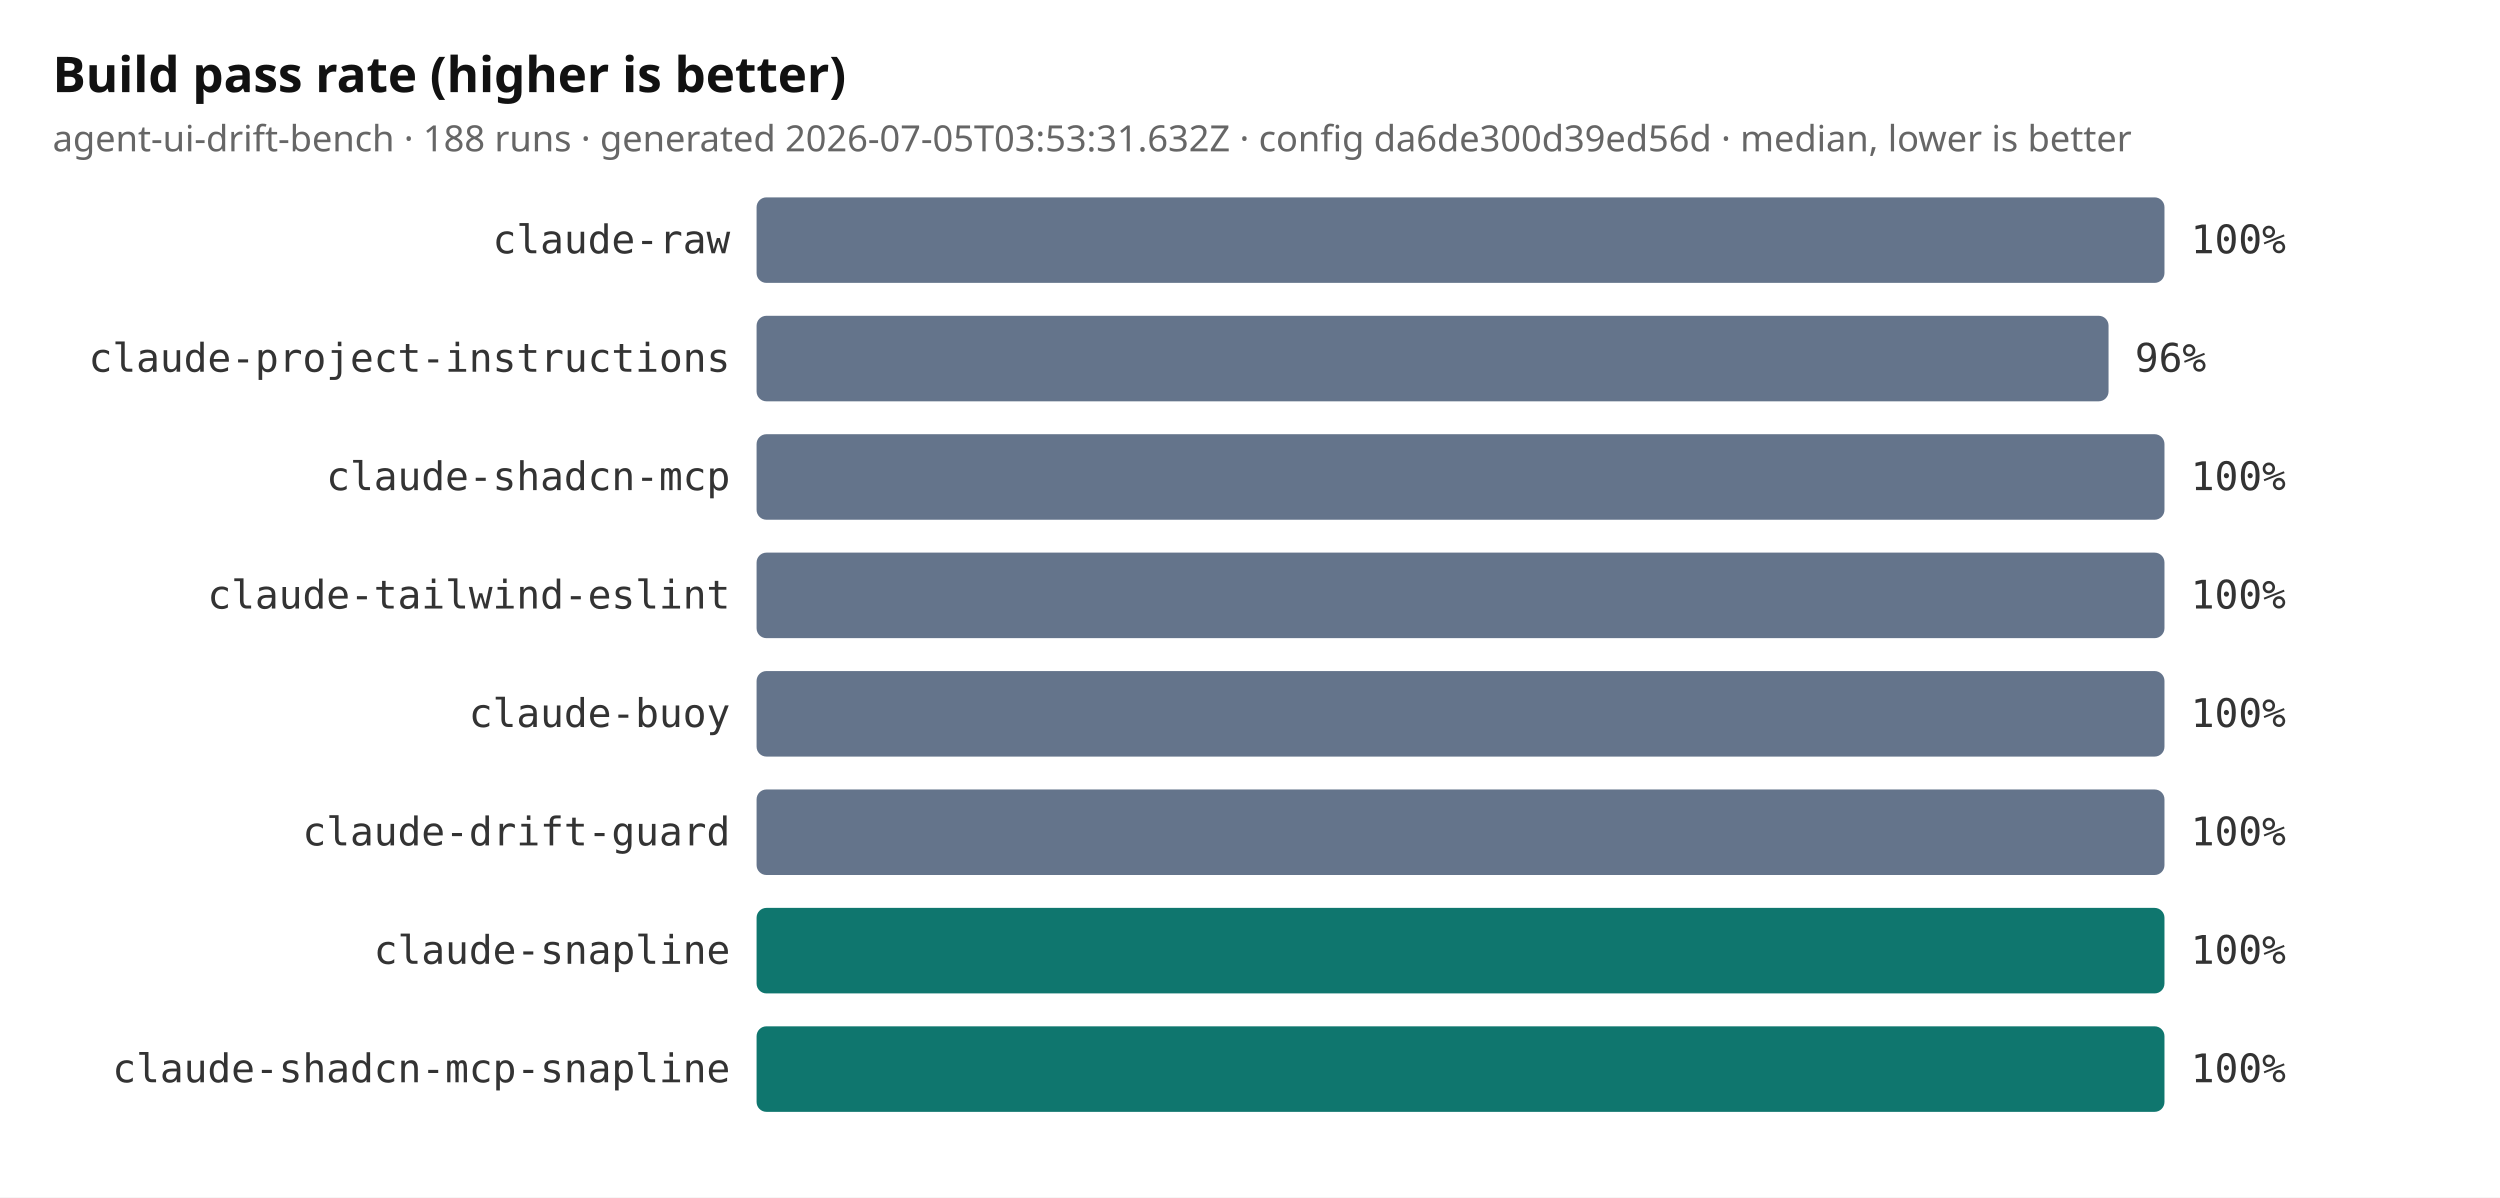
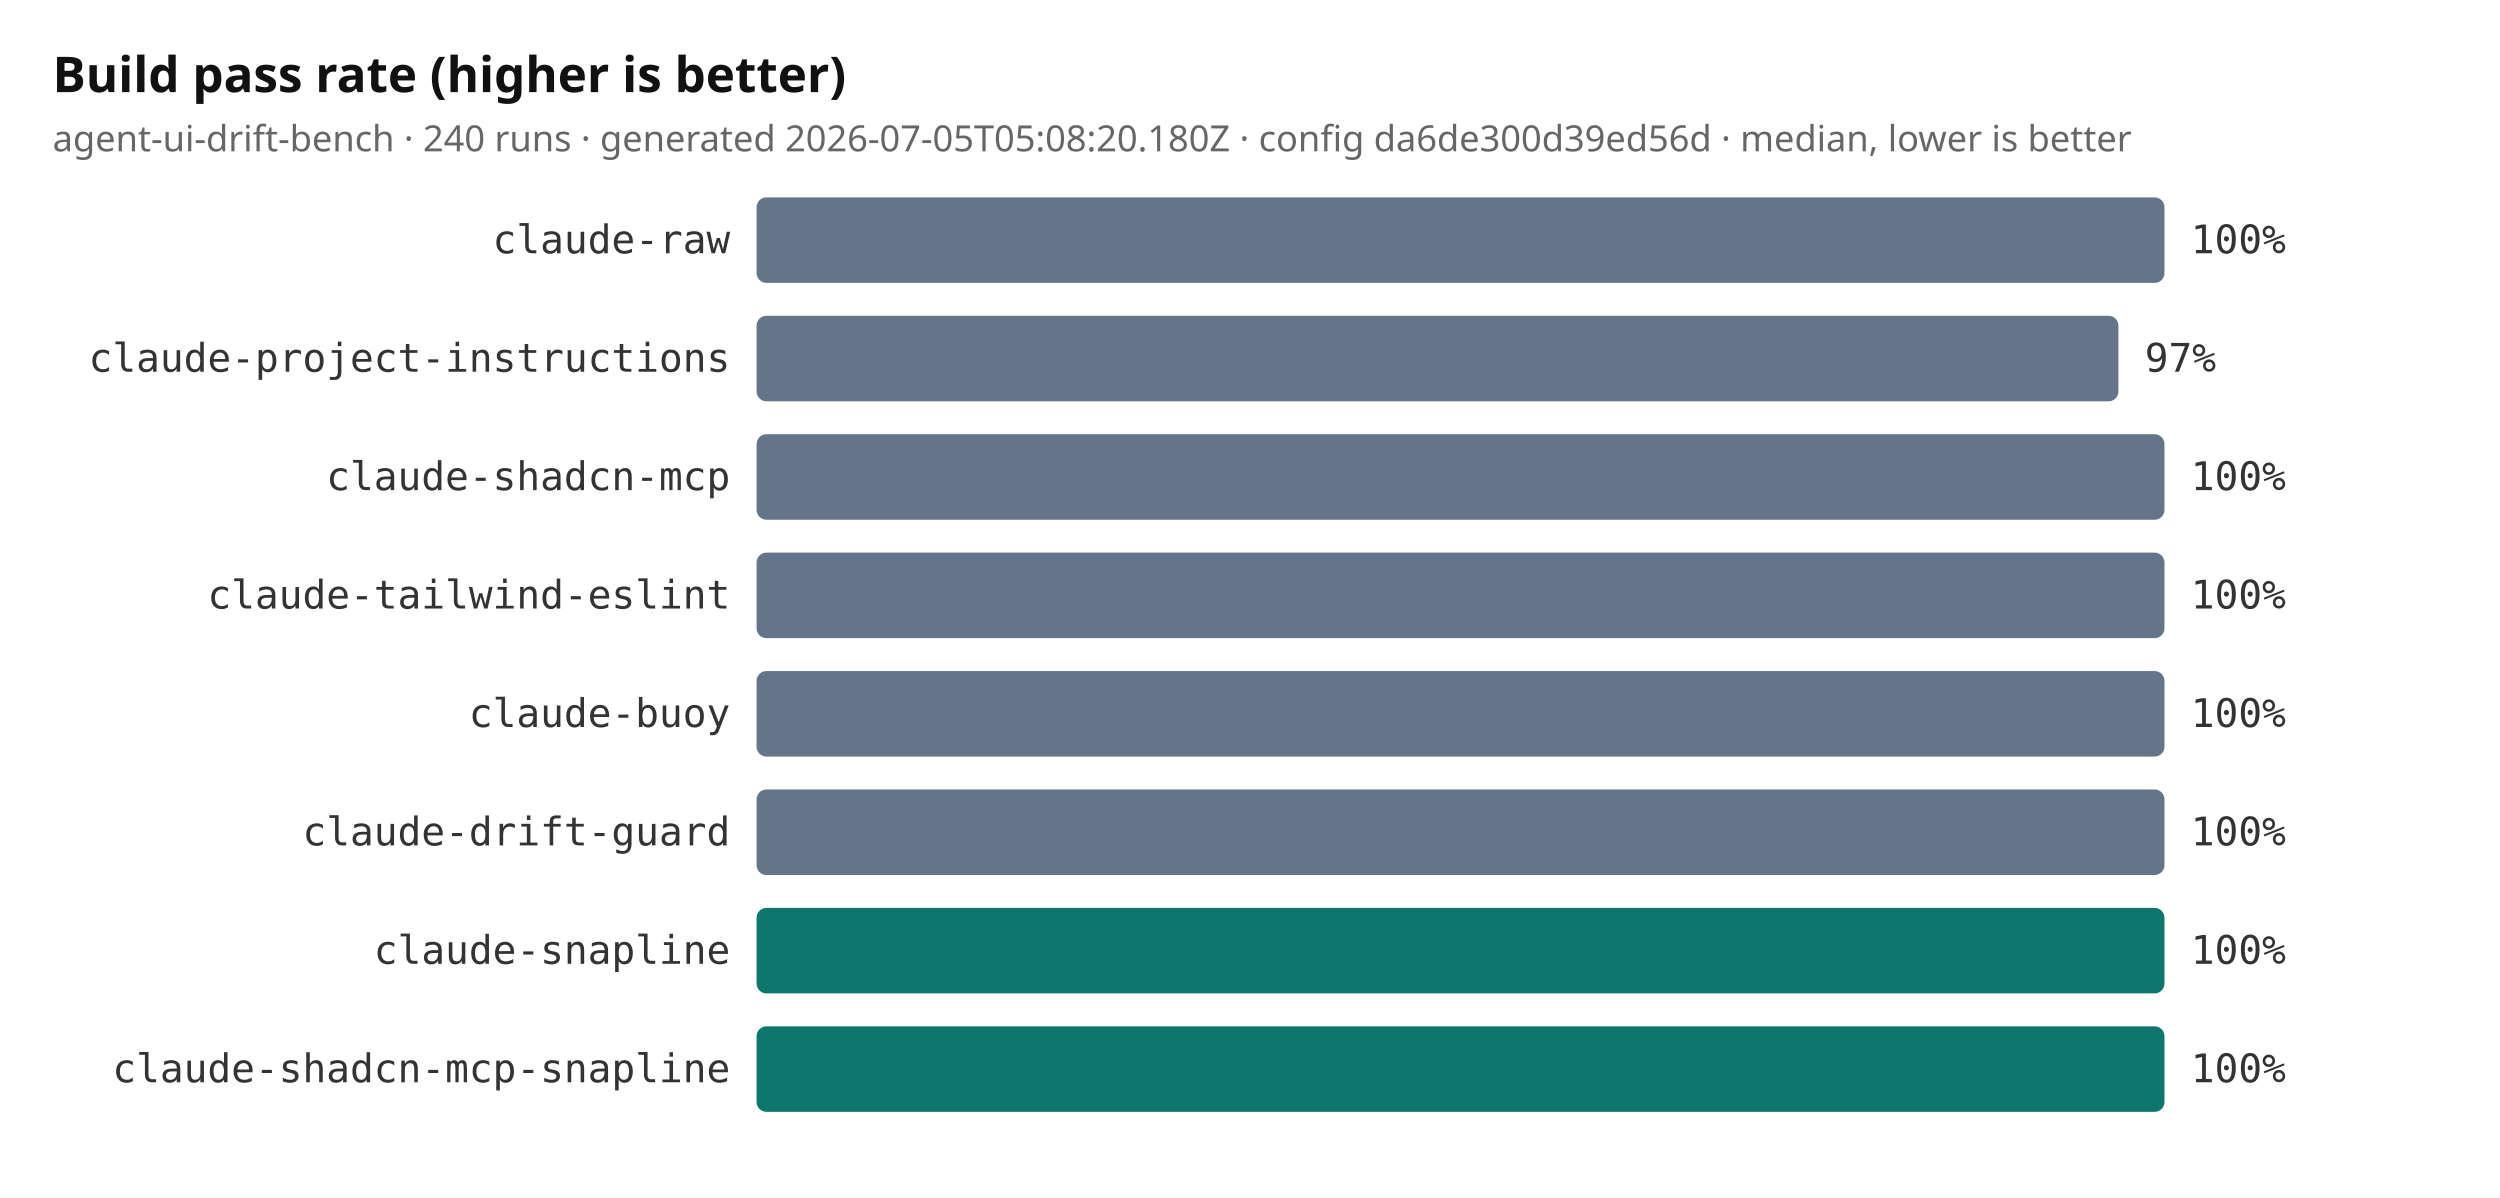
<svg xmlns="http://www.w3.org/2000/svg" width="760" height="364" viewBox="0 0 760 364" role="img" aria-label="Build pass rate (higher is better)">
  <defs>
    <pattern id="tbd" width="8" height="8" patternTransform="rotate(45)" patternUnits="userSpaceOnUse">
      <rect width="8" height="8" fill="#e2e8f0" />
      <line x1="0" y1="0" x2="0" y2="8" stroke="#94a3b8" stroke-width="2" />
    </pattern>
  </defs>
  <rect width="760" height="364" fill="#ffffff" />
  <text x="16" y="28" font-size="15" font-weight="bold" fill="#111" font-family="ui-sans-serif, system-ui">Build pass rate (higher is better)</text>
-   <text x="16" y="46" font-size="11" fill="#666" font-family="ui-sans-serif, system-ui">agent-ui-drift-bench · 188 runs · generated 2026-07-05T03:53:31.632Z · config da6de300d39ed56d · median, lower is better</text>
+   <text x="16" y="46" font-size="11" fill="#666" font-family="ui-sans-serif, system-ui">agent-ui-drift-bench · 240 runs · generated 2026-07-05T05:08:20.180Z · config da6de300d39ed56d · median, lower is better</text>
  <text x="222" y="77" text-anchor="end" font-size="12" fill="#333" font-family="ui-monospace, monospace">claude-raw</text>
  <rect x="230" y="60" width="428" height="26" fill="#64748b" rx="3" />
  <text x="666" y="77" font-size="12" fill="#333" font-family="ui-monospace, monospace">100%</text>
  <text x="222" y="113" text-anchor="end" font-size="12" fill="#333" font-family="ui-monospace, monospace">claude-project-instructions</text>
-   <rect x="230" y="96" width="411" height="26" fill="#64748b" rx="3" />
-   <text x="649" y="113" font-size="12" fill="#333" font-family="ui-monospace, monospace">96%</text>
+   <rect x="230" y="96" width="414" height="26" fill="#64748b" rx="3" />
+   <text x="652" y="113" font-size="12" fill="#333" font-family="ui-monospace, monospace">97%</text>
  <text x="222" y="149" text-anchor="end" font-size="12" fill="#333" font-family="ui-monospace, monospace">claude-shadcn-mcp</text>
  <rect x="230" y="132" width="428" height="26" fill="#64748b" rx="3" />
  <text x="666" y="149" font-size="12" fill="#333" font-family="ui-monospace, monospace">100%</text>
  <text x="222" y="185" text-anchor="end" font-size="12" fill="#333" font-family="ui-monospace, monospace">claude-tailwind-eslint</text>
  <rect x="230" y="168" width="428" height="26" fill="#64748b" rx="3" />
  <text x="666" y="185" font-size="12" fill="#333" font-family="ui-monospace, monospace">100%</text>
  <text x="222" y="221" text-anchor="end" font-size="12" fill="#333" font-family="ui-monospace, monospace">claude-buoy</text>
  <rect x="230" y="204" width="428" height="26" fill="#64748b" rx="3" />
  <text x="666" y="221" font-size="12" fill="#333" font-family="ui-monospace, monospace">100%</text>
  <text x="222" y="257" text-anchor="end" font-size="12" fill="#333" font-family="ui-monospace, monospace">claude-drift-guard</text>
  <rect x="230" y="240" width="428" height="26" fill="#64748b" rx="3" />
  <text x="666" y="257" font-size="12" fill="#333" font-family="ui-monospace, monospace">100%</text>
  <text x="222" y="293" text-anchor="end" font-size="12" fill="#333" font-family="ui-monospace, monospace">claude-snapline</text>
  <rect x="230" y="276" width="428" height="26" fill="#0f766e" rx="3" />
  <text x="666" y="293" font-size="12" fill="#333" font-family="ui-monospace, monospace">100%</text>
  <text x="222" y="329" text-anchor="end" font-size="12" fill="#333" font-family="ui-monospace, monospace">claude-shadcn-mcp-snapline</text>
  <rect x="230" y="312" width="428" height="26" fill="#0f766e" rx="3" />
  <text x="666" y="329" font-size="12" fill="#333" font-family="ui-monospace, monospace">100%</text>
</svg>
